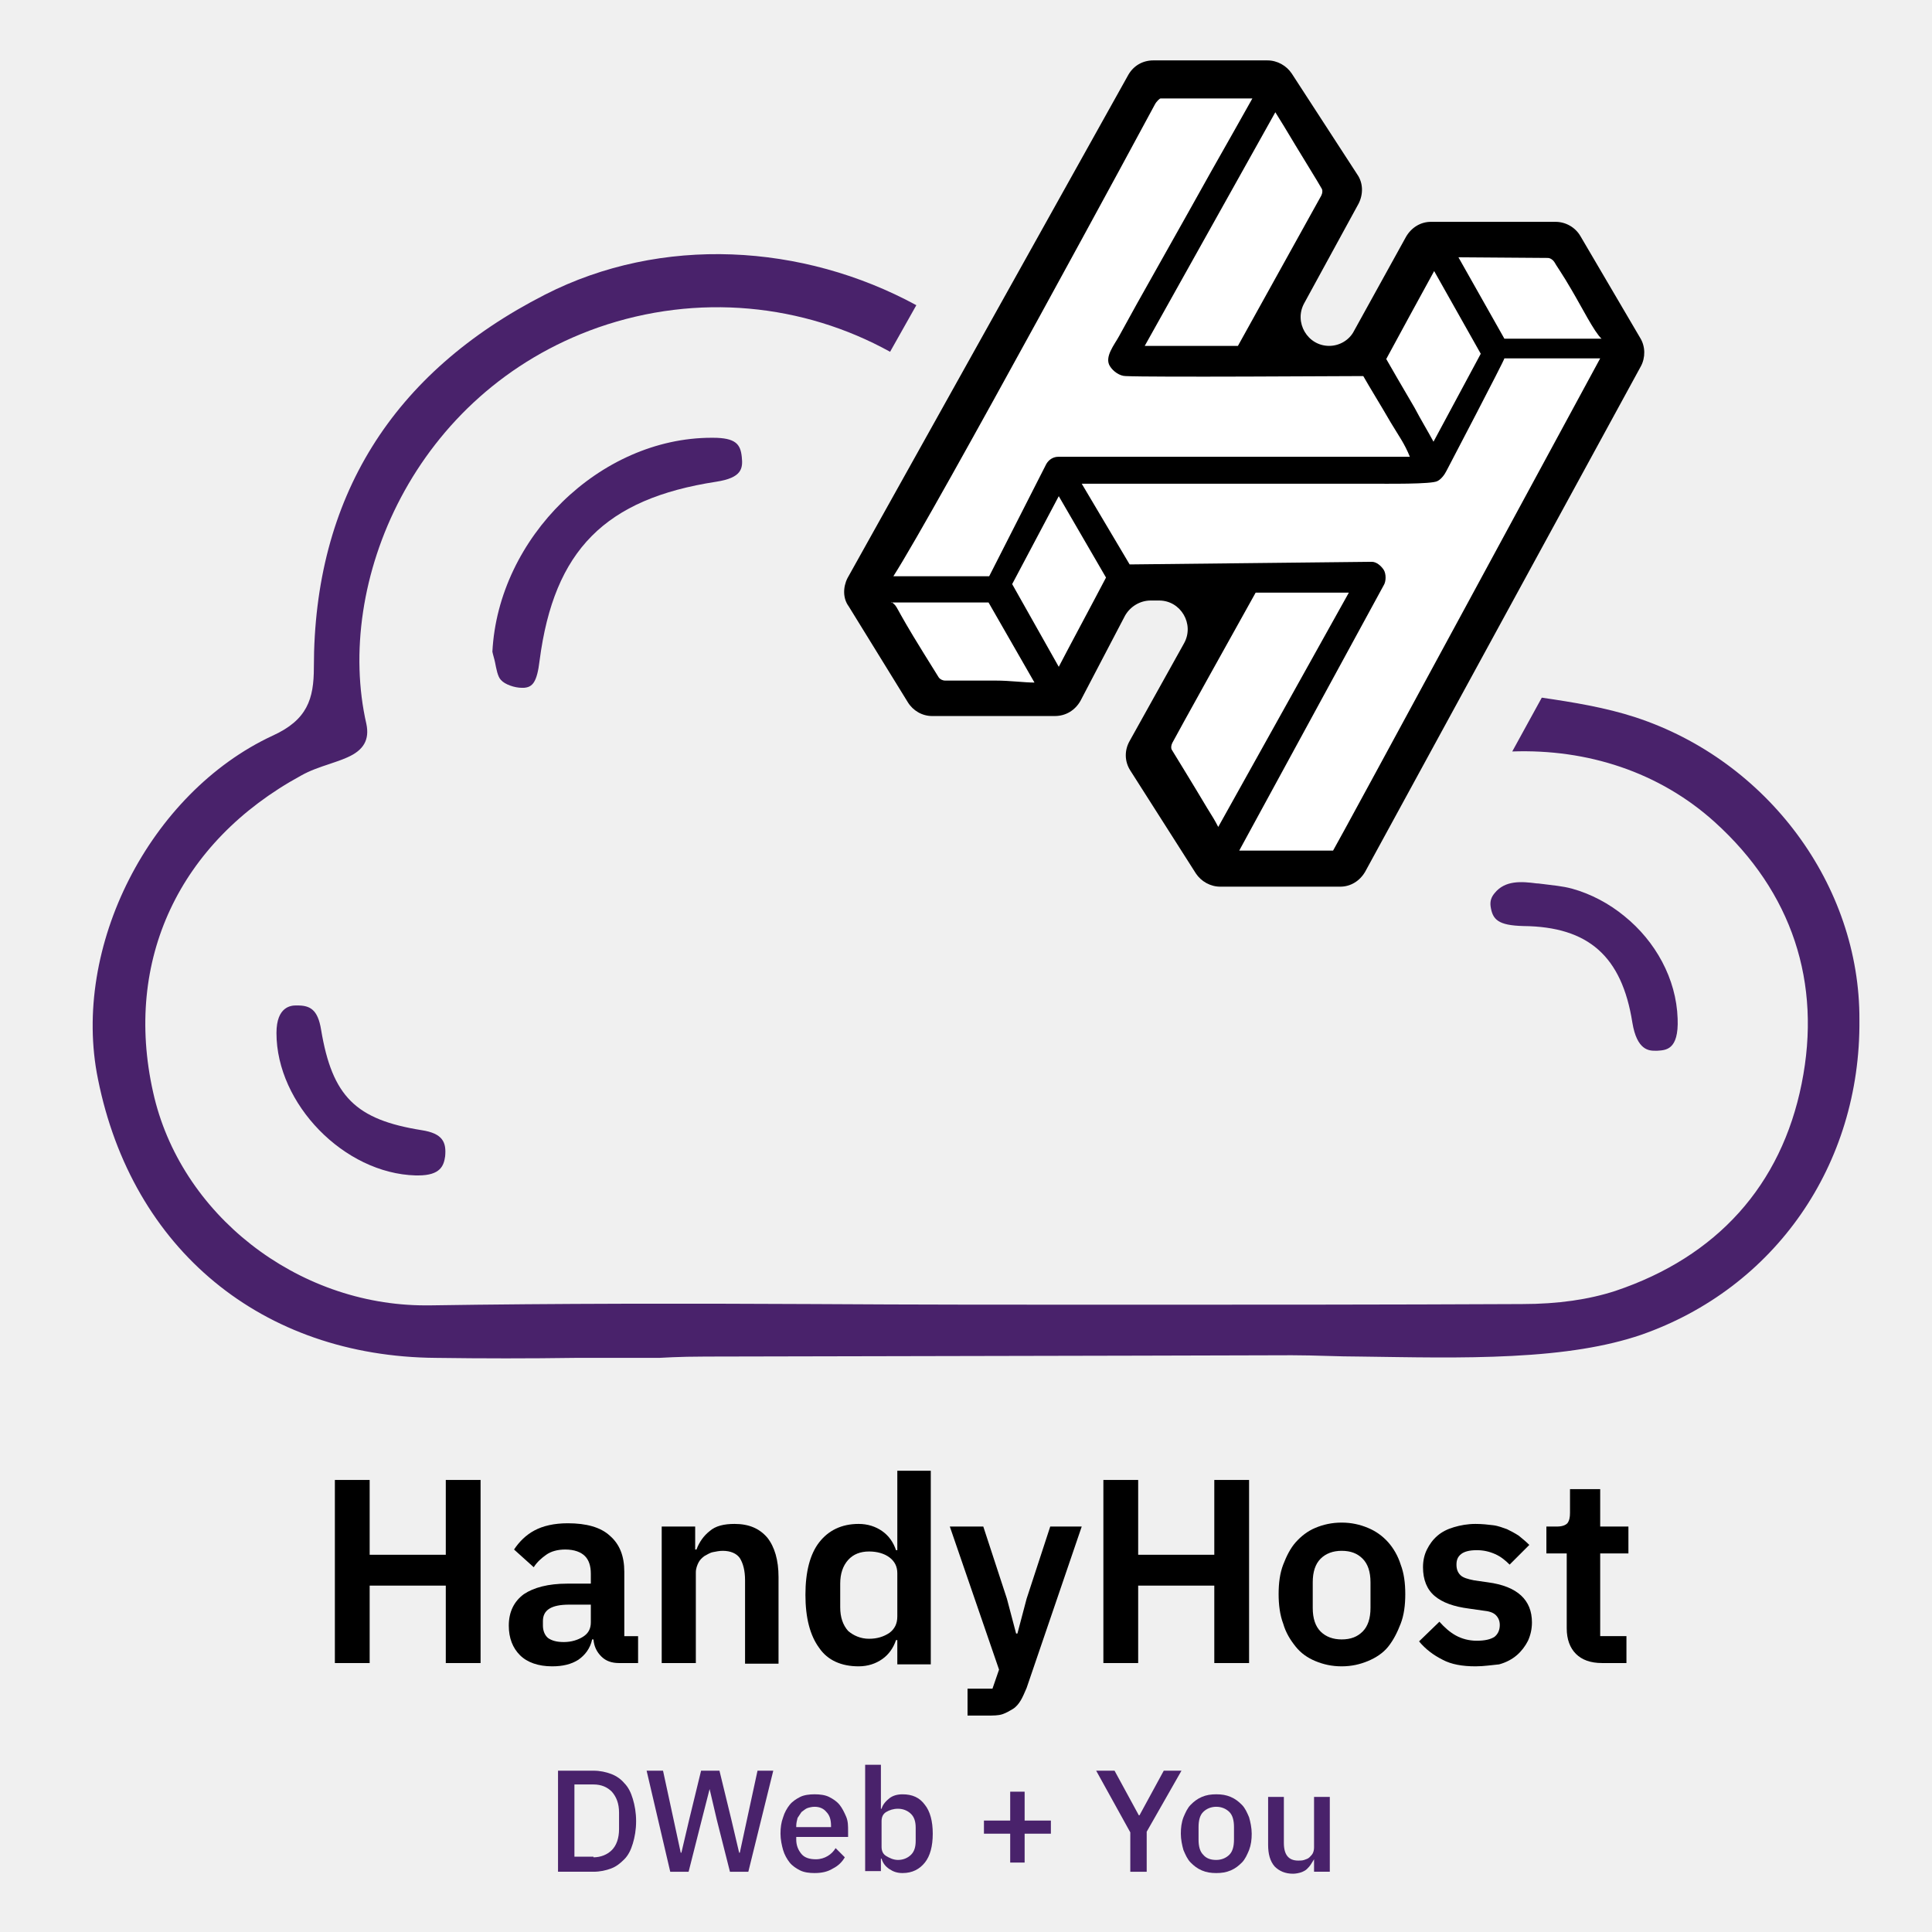
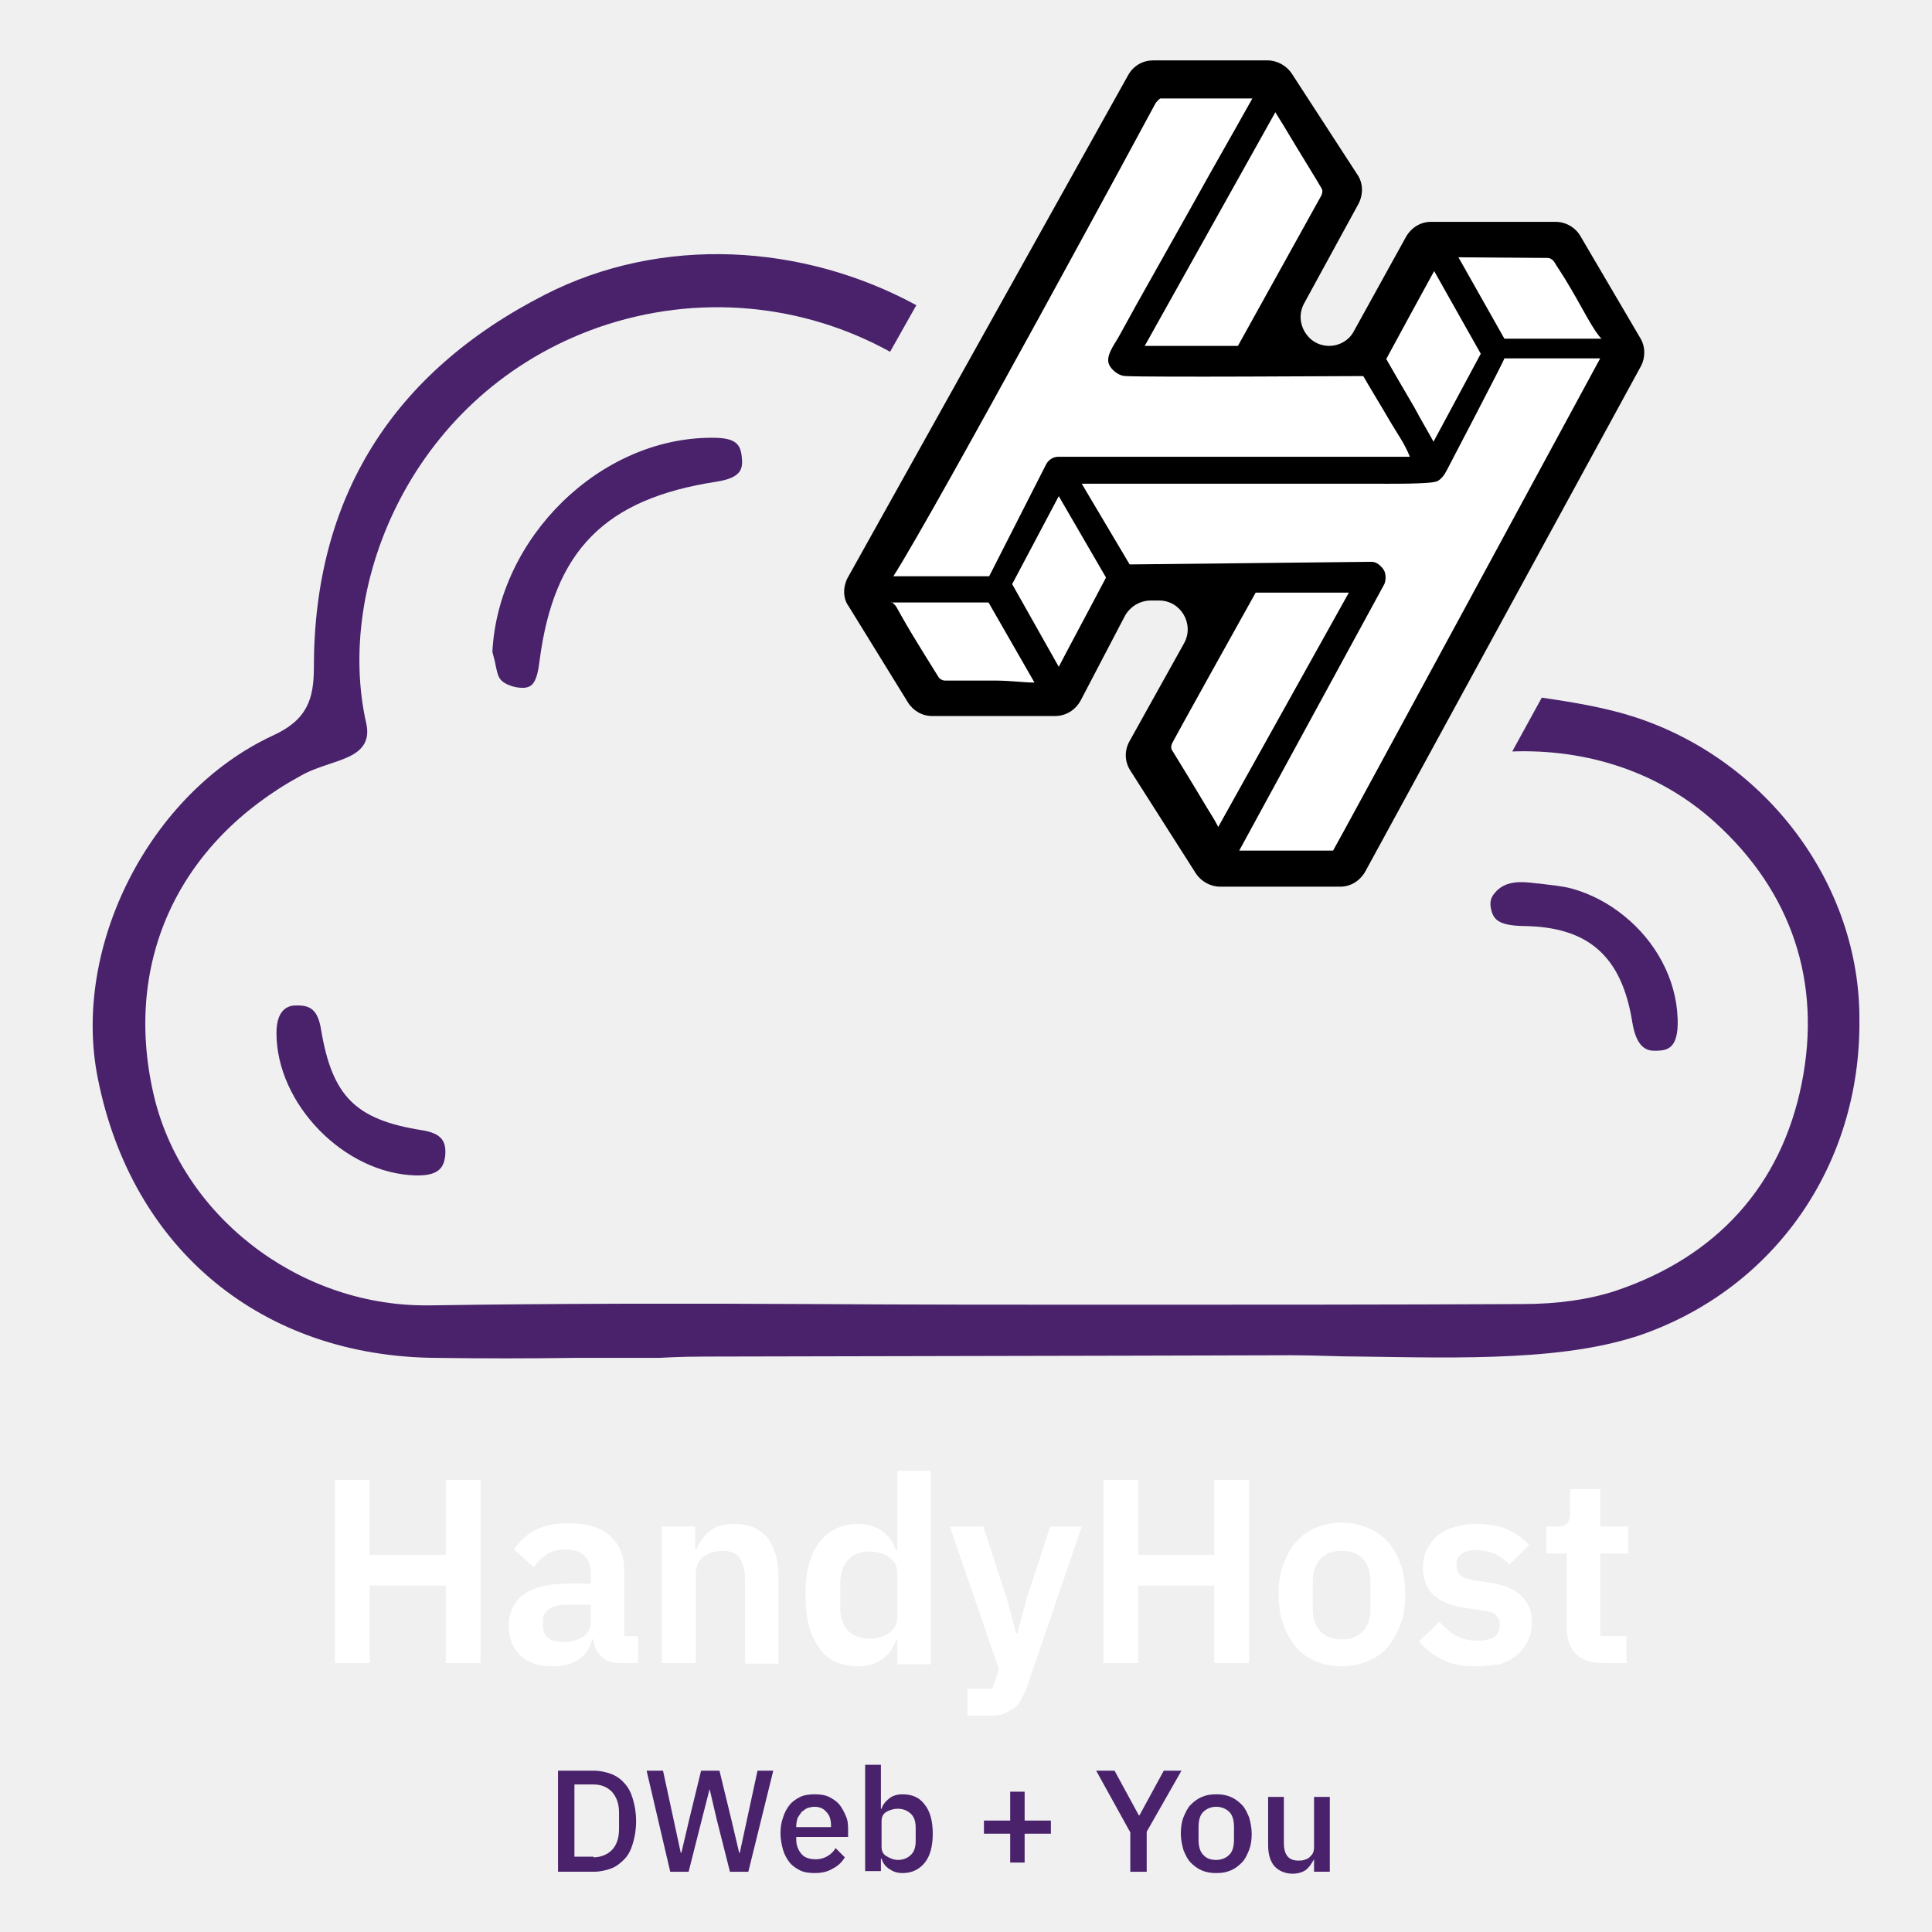
<svg xmlns="http://www.w3.org/2000/svg" width="460.6" height="460.6" xml:space="preserve" version="1.1">
  <g>
    <g stroke="null" id="svg_1">
      <path stroke="null" d="m169.959,104.366l-0.313,0c-26.599,0 -50.85,23.782 -52.258,51.007c0.156,0.782 0.469,1.721 0.626,2.503c0.313,1.565 0.626,3.442 1.408,4.224c0.939,1.095 3.286,1.878 5.007,1.878c0.156,0 0.313,0 0.469,0c2.034,-0.156 3.129,-1.252 3.755,-6.571c3.442,-26.286 15.646,-38.49 42.088,-42.558c6.102,-0.939 6.415,-3.129 6.102,-5.946c-0.313,-2.973 -1.408,-4.537 -6.884,-4.537z" fill="#49226B" class="st0" id="XMLID_226_" />
      <path stroke="null" d="m366.319,210.604c-3.599,-0.469 -7.51,-0.782 -10.014,2.347c-0.782,0.939 -1.095,1.878 -0.939,3.129c0.469,3.129 1.721,4.537 7.823,4.694c15.49,0.156 23.469,7.197 25.973,23c1.095,6.728 4.068,6.728 5.476,6.728c0.156,0 0.313,0 0.469,0c1.878,-0.156 5.163,0 4.85,-7.667c-0.313,-9.544 -5.32,-18.463 -12.673,-24.408c-3.599,-2.973 -7.98,-5.32 -12.517,-6.571c-2.347,-0.626 -4.537,-0.782 -6.884,-1.095c-0.313,0 -0.939,-0.156 -1.565,-0.156z" fill="#49226B" class="st0" id="XMLID_131_" />
      <path stroke="null" d="m100.49,269.434c-15.646,-2.503 -21.279,-7.98 -23.939,-23.939c-0.782,-4.85 -2.66,-5.789 -5.633,-5.789c-0.156,0 -0.313,0 -0.313,0c-1.095,0 -4.694,0.156 -4.694,6.571c0,16.898 16.116,33.483 33.17,33.952c0.156,0 0.313,0 0.626,0c5.32,0 6.102,-2.347 6.415,-4.537c0.313,-3.286 -0.469,-5.476 -5.633,-6.258z" fill="#49226B" class="st0" id="XMLID_163_" />
      <g stroke="null" id="XMLID_52_">
-         <path stroke="null" d="m106.279,378.019l-18.15,0l0,18.463l-8.293,0l0,-43.653l8.293,0l0,17.837l18.15,0l0,-17.837l8.293,0l0,43.653l-8.293,0l0,-18.463z" id="XMLID_53_" />
-         <path stroke="null" d="m147.585,396.481c-1.721,0 -3.129,-0.469 -4.224,-1.565c-1.095,-1.095 -1.721,-2.347 -1.878,-4.068l-0.313,0c-0.469,2.19 -1.721,3.755 -3.286,4.85c-1.721,1.095 -3.755,1.565 -6.258,1.565c-3.286,0 -5.946,-0.939 -7.667,-2.66c-1.721,-1.721 -2.66,-4.068 -2.66,-7.041c0,-3.286 1.252,-5.789 3.599,-7.51c2.347,-1.565 5.789,-2.503 10.327,-2.503l5.633,0l0,-2.347c0,-1.878 -0.469,-3.286 -1.408,-4.224c-0.939,-0.939 -2.503,-1.565 -4.694,-1.565c-1.878,0 -3.442,0.469 -4.537,1.252c-1.095,0.782 -2.19,1.721 -2.973,2.973l-4.694,-4.224c1.252,-1.878 2.816,-3.442 4.85,-4.537s4.694,-1.721 7.98,-1.721c4.381,0 7.823,0.939 10.014,2.973c2.347,2.034 3.442,4.85 3.442,8.605l0,15.333l3.286,0l0,6.415l-4.537,0zm-13.143,-5.007c1.721,0 3.286,-0.469 4.537,-1.252c1.252,-0.782 1.878,-1.878 1.878,-3.442l0,-4.224l-5.163,0c-4.224,0 -6.258,1.252 -6.258,3.912l0,1.095c0,1.252 0.469,2.347 1.252,2.973c0.939,0.626 2.034,0.939 3.755,0.939z" id="XMLID_55_" />
-         <path stroke="null" d="m157.755,396.481l0,-32.544l7.98,0l0,5.476l0.313,0c0.626,-1.721 1.721,-3.286 3.129,-4.381c1.408,-1.252 3.442,-1.721 5.946,-1.721c3.442,0 5.946,1.095 7.823,3.286c1.721,2.19 2.66,5.32 2.66,9.388l0,20.653l-7.98,0l0,-19.871c0,-2.347 -0.469,-4.068 -1.252,-5.32c-0.782,-1.095 -2.19,-1.721 -4.068,-1.721c-0.782,0 -1.565,0.156 -2.347,0.313s-1.408,0.626 -2.034,0.939c-0.626,0.469 -1.095,0.939 -1.408,1.565c-0.313,0.626 -0.626,1.408 -0.626,2.347l0,21.592l-8.136,0z" id="XMLID_58_" />
-         <path stroke="null" d="m213.925,391.005l-0.313,0c-0.626,1.878 -1.721,3.442 -3.286,4.537s-3.442,1.721 -5.633,1.721c-4.068,0 -7.354,-1.408 -9.388,-4.381c-2.19,-2.973 -3.286,-7.197 -3.286,-12.673c0,-5.476 1.095,-9.701 3.286,-12.517s5.32,-4.381 9.388,-4.381c2.19,0 4.068,0.626 5.633,1.721c1.565,1.095 2.66,2.66 3.286,4.537l0.313,0l0,-18.932l7.98,0l0,46.156l-7.98,0l0,-5.789zm-6.728,-0.313c1.878,0 3.442,-0.469 4.85,-1.408c1.252,-0.939 1.878,-2.19 1.878,-3.912l0,-10.327c0,-1.565 -0.626,-2.816 -1.878,-3.755c-1.252,-0.939 -2.973,-1.408 -4.85,-1.408c-2.034,0 -3.755,0.626 -5.007,2.034s-1.878,3.286 -1.878,5.633l0,5.633c0,2.347 0.626,4.224 1.878,5.633c1.252,1.095 2.973,1.878 5.007,1.878z" id="XMLID_60_" />
-         <path stroke="null" d="m250.381,363.937l7.51,0l-13.143,38.49c-0.469,1.095 -0.939,2.19 -1.408,2.973c-0.469,0.782 -1.095,1.565 -1.878,2.034c-0.782,0.469 -1.565,0.939 -2.503,1.252c-0.939,0.313 -2.19,0.313 -3.442,0.313l-4.85,0l0,-6.415l5.946,0l1.565,-4.537l-11.735,-34.109l7.98,0l5.633,17.211l2.19,8.293l0.313,0l2.19,-8.293l5.633,-17.211z" id="XMLID_63_" />
-         <path stroke="null" d="m289.496,378.019l-18.15,0l0,18.463l-8.293,0l0,-43.653l8.293,0l0,17.837l18.15,0l0,-17.837l8.293,0l0,43.653l-8.293,0l0,-18.463z" id="XMLID_65_" />
-         <path stroke="null" d="m319.85,397.263c-2.347,0 -4.381,-0.469 -6.258,-1.252c-1.878,-0.782 -3.442,-1.878 -4.694,-3.442s-2.347,-3.286 -2.973,-5.476c-0.782,-2.034 -1.095,-4.537 -1.095,-7.041c0,-2.66 0.313,-5.007 1.095,-7.041c0.782,-2.034 1.721,-3.912 2.973,-5.32c1.252,-1.408 2.816,-2.66 4.694,-3.442c1.878,-0.782 3.912,-1.252 6.258,-1.252c2.347,0 4.381,0.469 6.258,1.252c1.878,0.782 3.442,1.878 4.85,3.442c1.252,1.408 2.347,3.286 2.973,5.32c0.782,2.034 1.095,4.381 1.095,7.041c0,2.66 -0.313,5.007 -1.095,7.041c-0.782,2.034 -1.721,3.912 -2.973,5.476c-1.252,1.565 -2.973,2.66 -4.85,3.442c-1.878,0.782 -3.912,1.252 -6.258,1.252zm0,-6.415c2.19,0 3.755,-0.626 5.007,-1.878c1.252,-1.252 1.878,-3.129 1.878,-5.633l0,-6.102c0,-2.503 -0.626,-4.381 -1.878,-5.633c-1.252,-1.252 -2.816,-1.878 -5.007,-1.878c-2.034,0 -3.755,0.626 -5.007,1.878c-1.252,1.252 -1.878,3.129 -1.878,5.633l0,6.102c0,2.503 0.626,4.381 1.878,5.633c1.252,1.252 2.973,1.878 5.007,1.878z" id="XMLID_67_" />
-         <path stroke="null" d="m351.768,397.263c-3.129,0 -5.789,-0.469 -7.823,-1.565c-2.19,-1.095 -4.068,-2.503 -5.633,-4.381l4.85,-4.694c1.252,1.408 2.503,2.503 3.912,3.286c1.408,0.782 3.129,1.252 5.007,1.252c1.878,0 3.286,-0.313 4.224,-0.939c0.782,-0.626 1.252,-1.565 1.252,-2.816c0,-0.939 -0.313,-1.721 -0.939,-2.347s-1.565,-0.939 -3.129,-1.095l-3.286,-0.469c-3.599,-0.469 -6.258,-1.408 -8.136,-2.973c-1.878,-1.565 -2.816,-3.912 -2.816,-6.884c0,-1.565 0.313,-2.973 0.939,-4.224c0.626,-1.252 1.408,-2.347 2.503,-3.286c1.095,-0.939 2.347,-1.565 3.912,-2.034s3.286,-0.782 5.163,-0.782c1.565,0 2.973,0.156 4.224,0.313c1.252,0.156 2.347,0.626 3.286,0.939c0.939,0.469 1.878,0.939 2.816,1.565c0.782,0.626 1.721,1.408 2.503,2.19l-4.694,4.694c-0.939,-0.939 -2.034,-1.878 -3.442,-2.503c-1.408,-0.626 -2.816,-0.939 -4.381,-0.939c-1.721,0 -2.973,0.313 -3.755,0.939c-0.782,0.626 -1.095,1.408 -1.095,2.503c0,1.095 0.313,1.878 0.939,2.503c0.626,0.626 1.721,0.939 3.286,1.252l3.286,0.469c7.041,0.939 10.483,4.224 10.483,9.544c0,1.565 -0.313,2.973 -0.939,4.381c-0.626,1.252 -1.565,2.503 -2.66,3.442c-1.095,0.939 -2.503,1.721 -4.224,2.19c-1.721,0.156 -3.599,0.469 -5.633,0.469z" id="XMLID_70_" />
-         <path stroke="null" d="m381.965,396.481c-2.816,0 -4.85,-0.782 -6.258,-2.19s-2.19,-3.442 -2.19,-6.102l0,-17.837l-4.85,0l0,-6.415l2.503,0c1.252,0 2.034,-0.313 2.503,-0.782c0.469,-0.626 0.626,-1.408 0.626,-2.503l0,-5.633l7.197,0l0,8.918l6.728,0l0,6.415l-6.728,0l0,19.714l6.258,0l0,6.415l-5.789,0z" id="XMLID_72_" />
+         <path stroke="null" d="m106.279,378.019l-18.15,0l0,18.463l-8.293,0l0,-43.653l8.293,0l0,17.837l18.15,0l0,-17.837l8.293,0l0,43.653l-8.293,0l0,-18.463z" id="XMLID_53_" fill="#ffffff" />
+         <path stroke="null" d="m147.585,396.481c-1.721,0 -3.129,-0.469 -4.224,-1.565c-1.095,-1.095 -1.721,-2.347 -1.878,-4.068l-0.313,0c-0.469,2.19 -1.721,3.755 -3.286,4.85c-1.721,1.095 -3.755,1.565 -6.258,1.565c-3.286,0 -5.946,-0.939 -7.667,-2.66c-1.721,-1.721 -2.66,-4.068 -2.66,-7.041c0,-3.286 1.252,-5.789 3.599,-7.51c2.347,-1.565 5.789,-2.503 10.327,-2.503l5.633,0l0,-2.347c0,-1.878 -0.469,-3.286 -1.408,-4.224c-0.939,-0.939 -2.503,-1.565 -4.694,-1.565c-1.878,0 -3.442,0.469 -4.537,1.252c-1.095,0.782 -2.19,1.721 -2.973,2.973l-4.694,-4.224c1.252,-1.878 2.816,-3.442 4.85,-4.537s4.694,-1.721 7.98,-1.721c4.381,0 7.823,0.939 10.014,2.973c2.347,2.034 3.442,4.85 3.442,8.605l0,15.333l3.286,0l0,6.415l-4.537,0zm-13.143,-5.007c1.721,0 3.286,-0.469 4.537,-1.252c1.252,-0.782 1.878,-1.878 1.878,-3.442l0,-4.224l-5.163,0c-4.224,0 -6.258,1.252 -6.258,3.912l0,1.095c0,1.252 0.469,2.347 1.252,2.973c0.939,0.626 2.034,0.939 3.755,0.939z" id="XMLID_55_" fill="#ffffff" />
+         <path stroke="null" d="m157.755,396.481l0,-32.544l7.98,0l0,5.476l0.313,0c0.626,-1.721 1.721,-3.286 3.129,-4.381c1.408,-1.252 3.442,-1.721 5.946,-1.721c3.442,0 5.946,1.095 7.823,3.286c1.721,2.19 2.66,5.32 2.66,9.388l0,20.653l-7.98,0l0,-19.871c0,-2.347 -0.469,-4.068 -1.252,-5.32c-0.782,-1.095 -2.19,-1.721 -4.068,-1.721c-0.782,0 -1.565,0.156 -2.347,0.313s-1.408,0.626 -2.034,0.939c-0.626,0.469 -1.095,0.939 -1.408,1.565c-0.313,0.626 -0.626,1.408 -0.626,2.347l0,21.592l-8.136,0z" id="XMLID_58_" fill="#ffffff" />
+         <path stroke="null" d="m213.925,391.005l-0.313,0c-0.626,1.878 -1.721,3.442 -3.286,4.537s-3.442,1.721 -5.633,1.721c-4.068,0 -7.354,-1.408 -9.388,-4.381c-2.19,-2.973 -3.286,-7.197 -3.286,-12.673c0,-5.476 1.095,-9.701 3.286,-12.517s5.32,-4.381 9.388,-4.381c2.19,0 4.068,0.626 5.633,1.721c1.565,1.095 2.66,2.66 3.286,4.537l0.313,0l0,-18.932l7.98,0l0,46.156l-7.98,0l0,-5.789zm-6.728,-0.313c1.878,0 3.442,-0.469 4.85,-1.408c1.252,-0.939 1.878,-2.19 1.878,-3.912l0,-10.327c0,-1.565 -0.626,-2.816 -1.878,-3.755c-1.252,-0.939 -2.973,-1.408 -4.85,-1.408c-2.034,0 -3.755,0.626 -5.007,2.034s-1.878,3.286 -1.878,5.633l0,5.633c0,2.347 0.626,4.224 1.878,5.633c1.252,1.095 2.973,1.878 5.007,1.878z" id="XMLID_60_" fill="#ffffff" />
+         <path stroke="null" d="m250.381,363.937l7.51,0l-13.143,38.49c-0.469,1.095 -0.939,2.19 -1.408,2.973c-0.469,0.782 -1.095,1.565 -1.878,2.034c-0.782,0.469 -1.565,0.939 -2.503,1.252c-0.939,0.313 -2.19,0.313 -3.442,0.313l-4.85,0l0,-6.415l5.946,0l1.565,-4.537l-11.735,-34.109l7.98,0l5.633,17.211l2.19,8.293l0.313,0l2.19,-8.293l5.633,-17.211z" id="XMLID_63_" fill="#ffffff" />
+         <path stroke="null" d="m289.496,378.019l-18.15,0l0,18.463l-8.293,0l0,-43.653l8.293,0l0,17.837l18.15,0l0,-17.837l8.293,0l0,43.653l-8.293,0l0,-18.463z" id="XMLID_65_" fill="#ffffff" />
+         <path stroke="null" d="m319.85,397.263c-2.347,0 -4.381,-0.469 -6.258,-1.252c-1.878,-0.782 -3.442,-1.878 -4.694,-3.442s-2.347,-3.286 -2.973,-5.476c-0.782,-2.034 -1.095,-4.537 -1.095,-7.041c0,-2.66 0.313,-5.007 1.095,-7.041c0.782,-2.034 1.721,-3.912 2.973,-5.32c1.252,-1.408 2.816,-2.66 4.694,-3.442c1.878,-0.782 3.912,-1.252 6.258,-1.252c2.347,0 4.381,0.469 6.258,1.252c1.878,0.782 3.442,1.878 4.85,3.442c1.252,1.408 2.347,3.286 2.973,5.32c0.782,2.034 1.095,4.381 1.095,7.041c0,2.66 -0.313,5.007 -1.095,7.041c-0.782,2.034 -1.721,3.912 -2.973,5.476c-1.252,1.565 -2.973,2.66 -4.85,3.442c-1.878,0.782 -3.912,1.252 -6.258,1.252zm0,-6.415c2.19,0 3.755,-0.626 5.007,-1.878c1.252,-1.252 1.878,-3.129 1.878,-5.633l0,-6.102c0,-2.503 -0.626,-4.381 -1.878,-5.633c-1.252,-1.252 -2.816,-1.878 -5.007,-1.878c-2.034,0 -3.755,0.626 -5.007,1.878c-1.252,1.252 -1.878,3.129 -1.878,5.633l0,6.102c0,2.503 0.626,4.381 1.878,5.633c1.252,1.252 2.973,1.878 5.007,1.878z" id="XMLID_67_" fill="#ffffff" />
+         <path stroke="null" d="m351.768,397.263c-3.129,0 -5.789,-0.469 -7.823,-1.565c-2.19,-1.095 -4.068,-2.503 -5.633,-4.381l4.85,-4.694c1.252,1.408 2.503,2.503 3.912,3.286c1.408,0.782 3.129,1.252 5.007,1.252c1.878,0 3.286,-0.313 4.224,-0.939c0.782,-0.626 1.252,-1.565 1.252,-2.816c0,-0.939 -0.313,-1.721 -0.939,-2.347s-1.565,-0.939 -3.129,-1.095l-3.286,-0.469c-3.599,-0.469 -6.258,-1.408 -8.136,-2.973c-1.878,-1.565 -2.816,-3.912 -2.816,-6.884c0,-1.565 0.313,-2.973 0.939,-4.224c0.626,-1.252 1.408,-2.347 2.503,-3.286c1.095,-0.939 2.347,-1.565 3.912,-2.034s3.286,-0.782 5.163,-0.782c1.565,0 2.973,0.156 4.224,0.313c1.252,0.156 2.347,0.626 3.286,0.939c0.939,0.469 1.878,0.939 2.816,1.565c0.782,0.626 1.721,1.408 2.503,2.19l-4.694,4.694c-0.939,-0.939 -2.034,-1.878 -3.442,-2.503c-1.408,-0.626 -2.816,-0.939 -4.381,-0.939c-1.721,0 -2.973,0.313 -3.755,0.939c-0.782,0.626 -1.095,1.408 -1.095,2.503c0,1.095 0.313,1.878 0.939,2.503c0.626,0.626 1.721,0.939 3.286,1.252l3.286,0.469c7.041,0.939 10.483,4.224 10.483,9.544c0,1.565 -0.313,2.973 -0.939,4.381c-0.626,1.252 -1.565,2.503 -2.66,3.442c-1.095,0.939 -2.503,1.721 -4.224,2.19c-1.721,0.156 -3.599,0.469 -5.633,0.469z" id="XMLID_70_" fill="#ffffff" />
+         <path stroke="null" d="m381.965,396.481c-2.816,0 -4.85,-0.782 -6.258,-2.19s-2.19,-3.442 -2.19,-6.102l0,-17.837l-4.85,0l0,-6.415l2.503,0c1.252,0 2.034,-0.313 2.503,-0.782c0.469,-0.626 0.626,-1.408 0.626,-2.503l0,-5.633l7.197,0l0,8.918l6.728,0l0,6.415l-6.728,0l0,19.714l6.258,0l0,6.415l-5.789,0z" id="XMLID_72_" fill="#ffffff" />
      </g>
      <g stroke="null" id="XMLID_29_">
        <path stroke="null" d="m133.034,422.141l8.449,0c1.565,0 2.973,0.313 4.224,0.782c1.252,0.469 2.347,1.252 3.129,2.19c0.939,0.939 1.565,2.19 2.034,3.755c0.469,1.565 0.782,3.286 0.782,5.32c0,2.034 -0.313,3.755 -0.782,5.32c-0.469,1.565 -1.095,2.816 -2.034,3.755c-0.939,0.939 -1.878,1.721 -3.129,2.19c-1.252,0.469 -2.66,0.782 -4.224,0.782l-8.449,0l0,-24.095zm8.449,20.653c1.721,0 3.286,-0.626 4.381,-1.721c1.095,-1.095 1.721,-2.816 1.721,-5.007l0,-3.912c0,-2.19 -0.626,-3.755 -1.721,-5.007c-1.095,-1.095 -2.503,-1.721 -4.381,-1.721l-4.537,0l0,17.211l4.537,0l0,0.156z" fill="#49226B" class="st0" id="XMLID_30_" />
        <path stroke="null" d="m159.789,446.236l-5.633,-24.095l3.912,0l2.503,11.578l1.721,7.98l0.156,0l1.878,-7.98l2.816,-11.578l4.381,0l2.816,11.578l1.878,7.98l0.156,0l1.721,-7.98l2.503,-11.578l3.755,0l-5.946,24.095l-4.381,0l-3.129,-12.361l-1.721,-7.354l0,0l-1.878,7.354l-3.129,12.361l-4.381,0z" fill="#49226B" class="st0" id="XMLID_33_" />
        <path stroke="null" d="m194.211,446.549c-1.252,0 -2.503,-0.156 -3.442,-0.626s-1.878,-1.095 -2.503,-1.878s-1.252,-1.878 -1.565,-2.973c-0.313,-1.095 -0.626,-2.503 -0.626,-3.912s0.156,-2.66 0.626,-3.912c0.313,-1.095 0.939,-2.19 1.565,-2.973s1.565,-1.408 2.503,-1.878c0.939,-0.469 2.19,-0.626 3.442,-0.626c1.252,0 2.503,0.156 3.442,0.626c0.939,0.469 1.878,1.095 2.503,1.878s1.095,1.721 1.565,2.816s0.469,2.19 0.469,3.442l0,1.408l-12.361,0l0,0.626c0,1.408 0.469,2.503 1.252,3.442c0.782,0.939 2.034,1.252 3.442,1.252c1.095,0 2.034,-0.313 2.816,-0.782c0.782,-0.469 1.408,-1.095 1.878,-1.878l2.19,2.19c-0.626,1.095 -1.565,2.034 -2.816,2.66c-1.252,0.782 -2.66,1.095 -4.381,1.095zm0,-15.803c-0.626,0 -1.252,0.156 -1.721,0.313c-0.469,0.156 -0.939,0.626 -1.408,0.939c-0.313,0.469 -0.626,0.939 -0.939,1.408c-0.156,0.626 -0.313,1.252 -0.313,1.878l0,0.313l8.293,0l0,-0.313c0,-1.408 -0.313,-2.503 -1.095,-3.286c-0.626,-0.782 -1.565,-1.252 -2.816,-1.252z" fill="#49226B" class="st0" id="XMLID_35_" />
        <path stroke="null" d="m206.258,420.733l3.755,0l0,10.483l0.156,0c0.313,-1.095 1.095,-1.878 1.878,-2.503s1.878,-0.939 3.129,-0.939c2.347,0 4.068,0.782 5.32,2.503c1.252,1.565 1.878,3.912 1.878,6.884c0,2.973 -0.626,5.32 -1.878,6.884c-1.252,1.565 -2.973,2.503 -5.32,2.503c-1.252,0 -2.19,-0.313 -3.129,-0.939c-0.939,-0.626 -1.565,-1.408 -1.878,-2.503l-0.156,0l0,2.973l-3.755,0l0,-25.347zm7.823,22.687c1.252,0 2.347,-0.469 3.129,-1.252c0.782,-0.782 1.095,-1.878 1.095,-3.286l0,-3.129c0,-1.408 -0.313,-2.503 -1.095,-3.286s-1.878,-1.252 -3.129,-1.252c-1.095,0 -2.034,0.313 -2.816,0.782s-1.095,1.252 -1.095,2.19l0,6.102c0,0.939 0.313,1.721 1.095,2.19s1.721,0.939 2.816,0.939z" fill="#49226B" class="st0" id="XMLID_38_" />
        <path stroke="null" d="m240.836,444.046l0,-6.884l-6.258,0l0,-3.129l6.258,0l0,-6.884l3.442,0l0,6.884l6.258,0l0,3.129l-6.258,0l0,6.884l-3.442,0z" fill="#49226B" class="st0" id="XMLID_42_" />
        <path stroke="null" d="m269.469,446.236l0,-9.388l-8.136,-14.707l4.381,0l5.789,10.639l0.156,0l5.789,-10.639l4.224,0l-8.293,14.551l0,9.544l-3.912,0z" fill="#49226B" class="st0" id="XMLID_45_" />
        <path stroke="null" d="m289.966,446.549c-1.252,0 -2.347,-0.156 -3.442,-0.626c-1.095,-0.469 -1.878,-1.095 -2.66,-1.878c-0.782,-0.782 -1.252,-1.878 -1.721,-2.973c-0.313,-1.095 -0.626,-2.503 -0.626,-3.912s0.156,-2.66 0.626,-3.912c0.469,-1.095 0.939,-2.19 1.721,-2.973c0.782,-0.782 1.565,-1.408 2.66,-1.878c1.095,-0.469 2.19,-0.626 3.442,-0.626s2.347,0.156 3.442,0.626c1.095,0.469 1.878,1.095 2.66,1.878c0.782,0.782 1.252,1.878 1.721,2.973c0.313,1.095 0.626,2.503 0.626,3.912s-0.156,2.66 -0.626,3.912c-0.469,1.095 -0.939,2.19 -1.721,2.973c-0.782,0.782 -1.565,1.408 -2.66,1.878c-1.095,0.469 -2.19,0.626 -3.442,0.626zm0,-3.129c1.252,0 2.347,-0.469 3.129,-1.252c0.782,-0.782 1.095,-2.034 1.095,-3.599l0,-2.973c0,-1.565 -0.313,-2.816 -1.095,-3.599s-1.878,-1.252 -3.129,-1.252c-1.252,0 -2.347,0.469 -3.129,1.252s-1.095,2.034 -1.095,3.599l0,2.973c0,1.565 0.313,2.816 1.095,3.599c0.782,0.939 1.878,1.252 3.129,1.252z" fill="#49226B" class="st0" id="XMLID_47_" />
        <path stroke="null" d="m313.279,443.263l0,0c-0.313,0.469 -0.469,0.782 -0.782,1.252c-0.313,0.469 -0.626,0.782 -0.939,1.095s-0.939,0.626 -1.408,0.782s-1.252,0.313 -1.878,0.313c-1.878,0 -3.286,-0.626 -4.381,-1.721c-1.095,-1.252 -1.565,-2.973 -1.565,-5.163l0,-11.422l3.755,0l0,10.952c0,2.816 1.095,4.224 3.442,4.224c0.469,0 0.939,0 1.408,-0.156c0.469,-0.156 0.939,-0.313 1.252,-0.626c0.313,-0.313 0.626,-0.626 0.782,-0.939c0.156,-0.313 0.313,-0.782 0.313,-1.408l0,-12.048l3.755,0l0,17.837l-3.755,0l0,-2.973z" fill="#49226B" class="st0" id="XMLID_50_" />
      </g>
      <g stroke="null" id="XMLID_79_">
        <g stroke="null" id="XMLID_41_">
          <path stroke="null" fill="#000000" d="m202.034,137.849l66.966,-120.007c1.252,-2.19 3.442,-3.442 5.946,-3.442l27.224,0c2.347,0 4.537,1.252 5.789,3.129l15.646,24.095c1.408,2.034 1.408,4.694 0.313,6.884l-12.986,23.782c-2.503,4.537 0.782,10.17 5.946,10.17l0,0c2.503,0 4.85,-1.408 5.946,-3.599l12.361,-22.374c1.252,-2.19 3.442,-3.599 5.946,-3.599l29.728,0c2.347,0 4.694,1.252 5.946,3.442l14.238,24.252c1.252,2.034 1.252,4.694 0.156,6.728l-65.714,120.476c-1.252,2.19 -3.442,3.599 -5.946,3.599l-28.633,0c-2.347,0 -4.537,-1.252 -5.789,-3.129l-15.646,-24.565c-1.408,-2.19 -1.408,-4.85 -0.156,-7.041l12.986,-23.313c2.503,-4.537 -0.782,-10.17 -5.946,-10.17l-2.034,0c-2.503,0 -4.85,1.408 -6.102,3.599l-10.639,20.34c-1.252,2.19 -3.442,3.599 -6.102,3.599l-29.258,0c-2.347,0 -4.537,-1.252 -5.789,-3.286l-14.082,-22.843c-1.408,-1.878 -1.408,-4.537 -0.313,-6.728z" id="XMLID_44_" />
        </g>
        <path stroke="null" d="m212.517,143.481c1.878,1.565 0,-0.156 7.667,12.204l3.599,5.789c0.313,0.469 0.939,0.782 1.565,0.782l0,0c0.782,0 6.415,0 12.048,0c3.442,0 6.728,0.469 9.231,0.469l-10.952,-19.088l-23.156,0l0,-0.156z" fill="#FFFFFF" class="st1" id="XMLID_87_" />
        <path stroke="null" d="m249.442,110.624c0.626,-1.095 1.721,-1.721 2.816,-1.721c0,0 0,0 0.156,0l83.707,0c-1.252,-3.129 -2.66,-5.007 -4.537,-8.136c-2.347,-4.068 -5.163,-8.605 -6.571,-11.109c-4.381,0 -50.537,0.313 -56.639,0c-1.408,0 -2.973,-1.095 -3.755,-2.347c-1.408,-2.19 1.095,-5.163 2.19,-7.197c1.408,-2.503 2.816,-5.163 4.224,-7.667c4.068,-7.197 7.98,-14.238 12.048,-21.435c3.755,-6.728 7.51,-13.456 11.265,-20.027c1.408,-2.503 2.816,-5.007 4.224,-7.51l-21.905,0c-0.156,0 -0.939,0.626 -1.408,1.565c-0.626,1.252 -52.258,96.694 -62.272,112.34l22.843,0l13.612,-26.755z" fill="#FFFFFF" class="st1" id="XMLID_86_" />
        <path stroke="null" d="m341.755,105.305l11.265,-20.966l-11.109,-19.714c-2.66,4.85 -9.075,16.585 -11.422,20.966c1.252,2.19 3.599,6.258 6.728,11.578c1.565,2.973 3.286,5.789 4.537,8.136z" fill="#FFFFFF" class="st1" id="XMLID_85_" />
        <path stroke="null" d="m295.129,82.461l19.871,-35.83c0.313,-0.626 0.313,-1.252 0.156,-1.565c-0.469,-0.939 -5.633,-9.231 -9.075,-15.02l-2.034,-3.286l-31.136,55.701l22.218,0z" fill="#FFFFFF" class="st1" id="XMLID_84_" />
        <path stroke="null" d="m299.353,141.291c-3.755,6.728 -19.088,34.265 -19.871,35.83c-0.313,0.626 -0.313,1.252 -0.156,1.565c0.469,0.782 5.007,8.136 8.449,13.925c1.095,1.721 2.034,3.286 2.66,4.537l31.136,-55.857l-22.218,0z" fill="#FFFFFF" class="st1" id="XMLID_83_" />
        <path stroke="null" d="m370.544,62.434c-0.313,-0.469 -0.939,-0.939 -1.565,-0.939l-21.279,-0.156l10.952,19.401l23.156,0c-1.721,-1.565 -4.694,-7.51 -7.197,-11.735c-1.878,-3.286 -3.755,-5.946 -4.068,-6.571z" fill="#FFFFFF" class="st1" id="XMLID_82_" />
        <path stroke="null" d="m241.306,139.257l11.109,19.714c2.347,-4.537 7.823,-14.707 11.265,-21.279l-11.265,-19.401l-11.109,20.966z" fill="#FFFFFF" class="st1" id="XMLID_81_" />
        <path stroke="null" d="m344.884,112.189c-0.469,0.939 -1.252,2.034 -2.19,2.503c-1.408,0.782 -11.735,0.626 -16.741,0.626c-2.503,0 -5.007,0 -7.667,0c-2.816,0 -5.633,0 -8.293,0c-2.973,0 -5.789,0 -8.762,0c-2.973,0 -5.789,0 -8.762,0c-2.816,0 -5.633,0 -8.449,0c-2.66,0 -5.163,0 -7.823,0c-2.347,0 -4.537,0 -6.884,0c-1.878,0 -3.755,0 -5.476,0c-1.252,0 -2.503,0 -3.912,0c-0.626,0 -1.252,0 -1.878,0c0,0 0,0 -0.156,0l11.422,19.245c0,0 57.735,-0.626 57.735,-0.626c1.095,0 2.19,0.939 2.816,1.878c0.626,0.939 0.626,2.816 0,3.755l-34.422,63.211c3.129,0 13.612,0 13.612,0l8.762,0c0.156,0 63.68,-117.347 63.68,-117.347l-22.843,0c0.156,0.156 -13.769,26.755 -13.769,26.755z" fill="#FFFFFF" class="st1" id="XMLID_80_" />
      </g>
      <path stroke="null" d="m389.945,171.019c-7.197,-2.347 -14.864,-3.599 -22.374,-4.694c-2.347,4.224 -4.694,8.605 -7.041,12.83c17.837,-0.626 35.048,4.85 48.347,16.898c18.306,16.585 25.503,38.177 20.653,62.272c-4.85,24.252 -20.184,41.306 -44.435,49.442c-6.258,2.034 -13.612,3.129 -22.218,3.129c-32.388,0.156 -65.401,0.156 -97.32,0.156c-23.782,0 -47.721,0 -71.503,-0.156c-30.041,-0.156 -61.177,-0.156 -91.687,0.313c-0.313,0 -0.626,0 -0.939,0c-30.667,0 -58.517,-21.748 -64.932,-50.85c-7.041,-31.449 6.258,-59.612 35.204,-75.415c2.19,-1.252 4.537,-2.034 6.884,-2.816c1.408,-0.469 2.816,-0.939 4.224,-1.565c3.912,-1.721 5.32,-4.224 4.537,-7.98c-7.667,-33.483 11.265,-79.013 55.231,-94.503c23.782,-8.293 48.973,-5.633 69.626,5.789l6.258,-11.109c-27.068,-14.707 -60.707,-16.741 -88.558,-2.503c-36.456,18.619 -55.075,48.503 -55.075,88.871c0,7.51 -1.565,12.517 -9.857,16.272c-29.258,13.612 -48.034,50.381 -41.619,81.83c8.136,40.68 39.116,66.184 80.578,66.496c11.109,0.156 22.374,0.156 33.17,0c6.728,0 13.299,0 20.027,0c0.313,0 4.537,-0.313 11.109,-0.313c92.313,-0.156 135.653,-0.313 139.251,-0.313c0.156,0 0.469,0 0.626,0c5.476,0 10.796,0.313 16.272,0.313c11.891,0.156 24.095,0.469 36.143,-0.156c12.361,-0.626 22.374,-2.19 30.667,-5.007c31.918,-11.109 52.415,-40.524 52.102,-75.102c0.156,-32.075 -21.905,-61.803 -53.354,-72.129z" fill="#49226B" class="st0" id="XMLID_123_" />
    </g>
  </g>
</svg>
